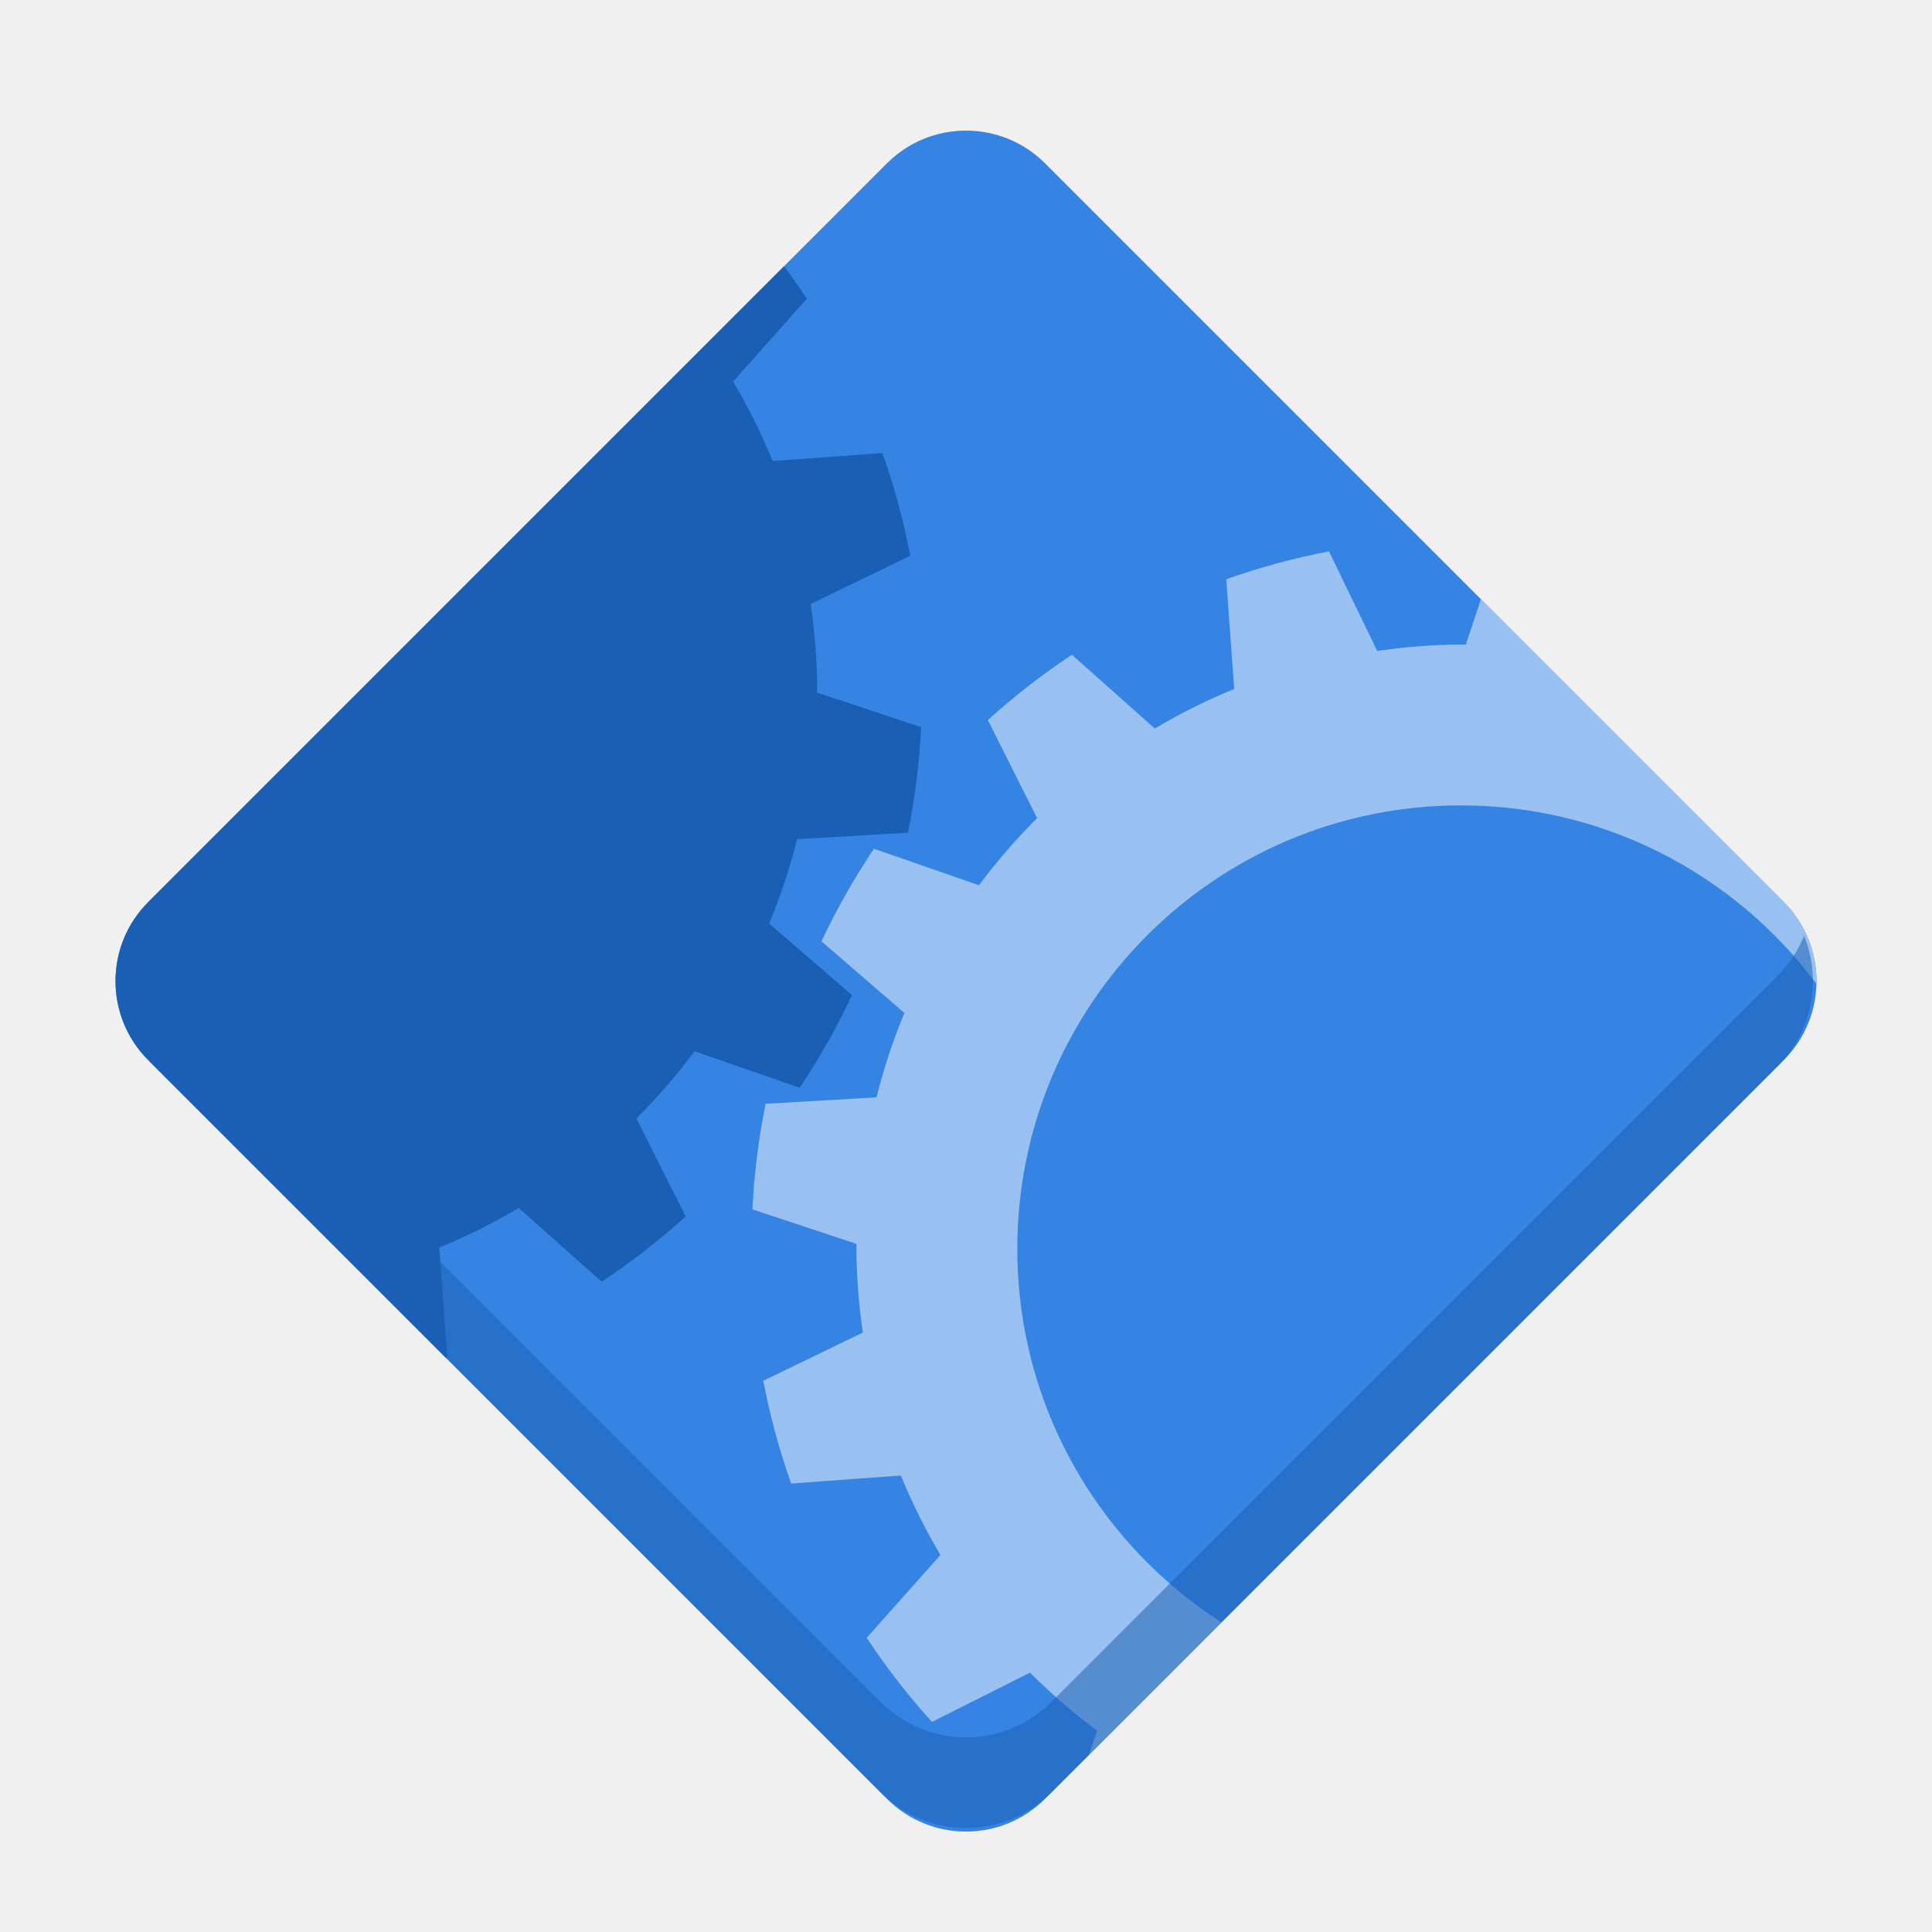
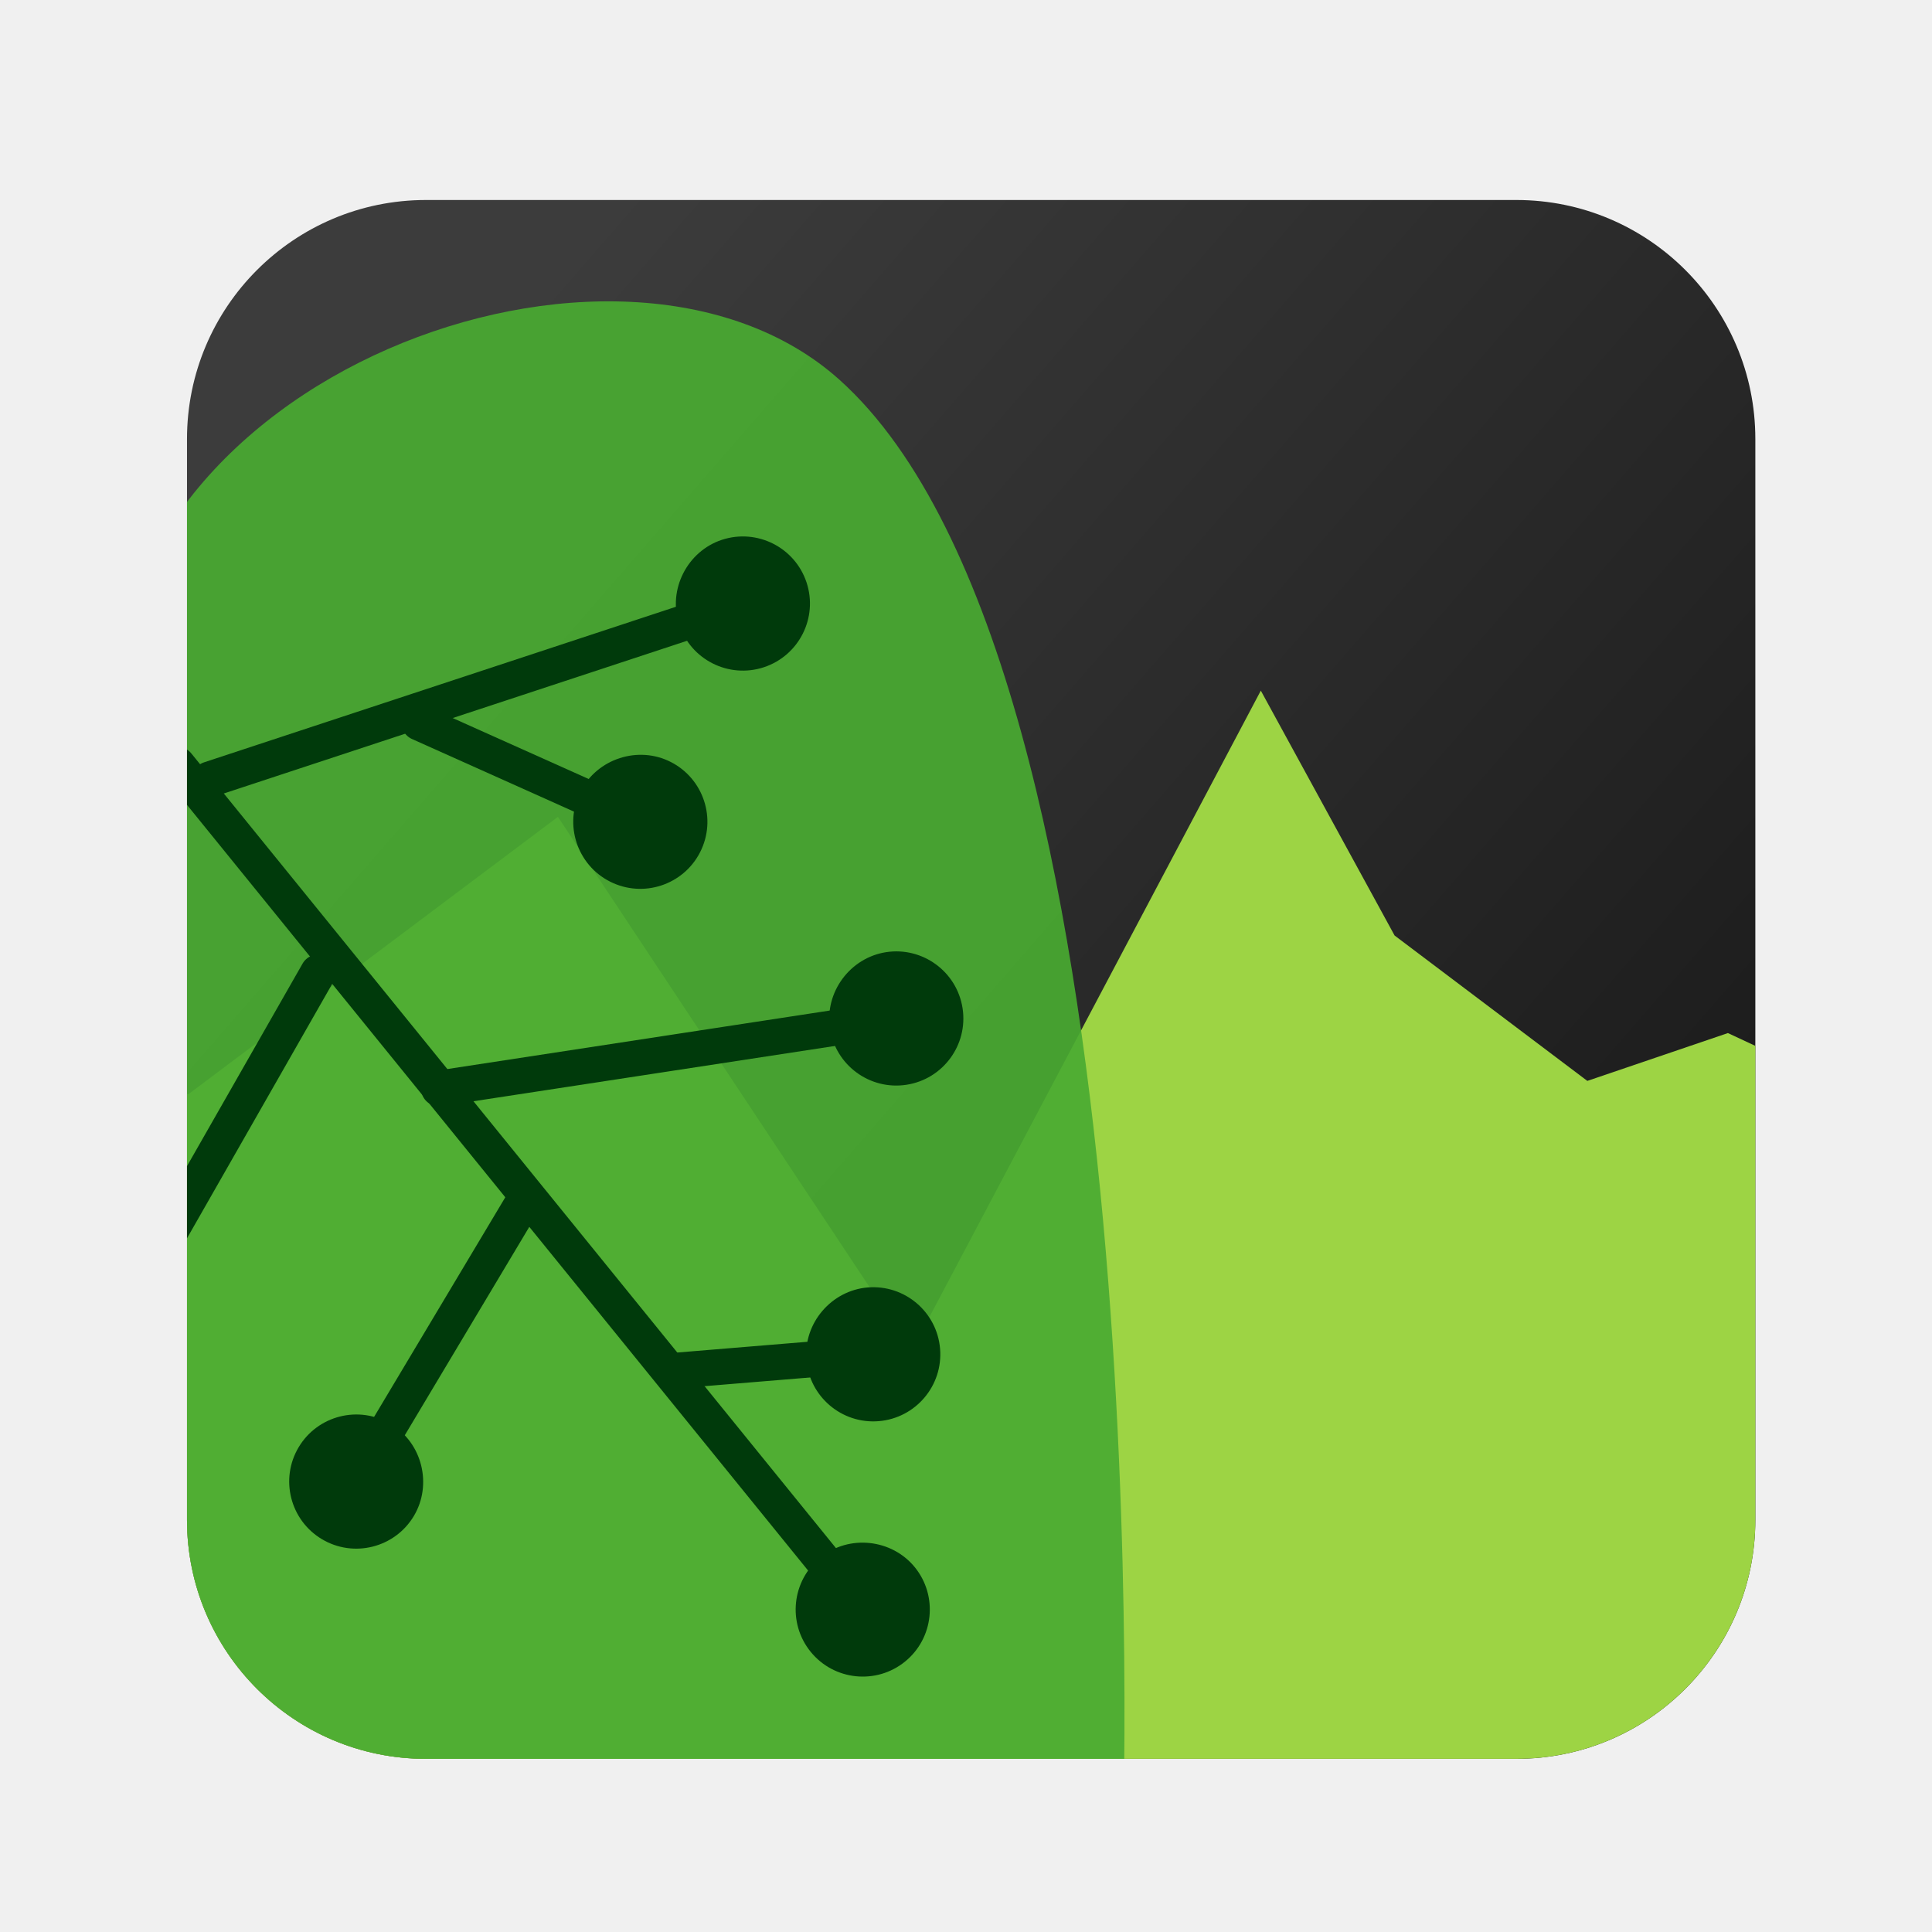
- <svg xmlns="http://www.w3.org/2000/svg" width="33.75mm" height="33.75mm" viewBox="0 0 33.75 33.75" version="1.1" id="svg974">
-   <defs id="defs968">
-     <clipPath clipPathUnits="userSpaceOnUse" id="clipPath18689">
-       <rect clip-path="none" transform="rotate(45)" ry="32" rx="32" y="123.999" x="486.037" height="362.943" width="362.943" id="rect18691" style="display:inline;opacity:1;vector-effect:none;fill:#4a86cf;fill-opacity:1;stroke:none;stroke-width:26.067;stroke-linecap:butt;stroke-linejoin:miter;stroke-miterlimit:4;stroke-dasharray:none;stroke-dashoffset:0;stroke-opacity:1;marker:none;marker-start:none;marker-mid:none;marker-end:none;paint-order:normal;enable-background:new" />
+ <svg xmlns="http://www.w3.org/2000/svg" xmlns:xlink="http://www.w3.org/1999/xlink" width="512" height="512" viewBox="0 0 512 512" version="1.1" id="svg1">
+   <defs id="defs1">
+     <linearGradient id="linearGradient19">
+       <stop style="stop-color:#1a1a1a;stop-opacity:1;" offset="0" id="stop19" />
+       <stop style="stop-color:#3c3c3c;stop-opacity:1;" offset="1" id="stop20" />
+     </linearGradient>
+     <marker style="overflow:visible" id="marker13" refX="0" refY="0" orient="auto" markerWidth="0.75" markerHeight="0.75" viewBox="0 0 1 1" preserveAspectRatio="xMidYMid" markerUnits="strokeWidth">
+       <path transform="scale(0.5)" style="fill:context-stroke;fill-rule:evenodd;stroke:none" d="M 5,0 C 5,2.76 2.76,5 0,5 -2.76,5 -5,2.76 -5,0 c 0,-2.76 2.3,-5 5,-5 2.76,0 5,2.24 5,5 z" id="path13" />
+     </marker>
+     <clipPath clipPathUnits="userSpaceOnUse" id="clipPath19">
+       <rect style="fill:#ffffff;fill-opacity:0.415;stroke:none;stroke-width:35;stroke-linecap:round;stroke-linejoin:round" id="rect19" width="502.857" height="499.81" x="4.876" y="6.095" ry="76.633" />
    </clipPath>
-     <clipPath clipPathUnits="userSpaceOnUse" id="clipPath18689-3">
-       <rect clip-path="none" transform="rotate(45)" ry="32" rx="32" y="123.999" x="486.037" height="362.943" width="362.943" id="rect18691-6" style="display:inline;opacity:1;vector-effect:none;fill:#4a86cf;fill-opacity:1;stroke:none;stroke-width:26.067;stroke-linecap:butt;stroke-linejoin:miter;stroke-miterlimit:4;stroke-dasharray:none;stroke-dashoffset:0;stroke-opacity:1;marker:none;marker-start:none;marker-mid:none;marker-end:none;paint-order:normal;enable-background:new" />
-     </clipPath>
+     <linearGradient xlink:href="#linearGradient19" id="linearGradient20" x1="446.06" y1="420.952" x2="66.549" y2="91.048" gradientUnits="userSpaceOnUse" />
  </defs>
-   <g id="layer1" transform="translate(-61.81982,-103.944)">
-     <g transform="matrix(0.2636723,0,0,0.2636723,61.81982,-529.397)" style="display:inline;stroke-width:0.25;enable-background:new" id="g1836">
-       <g transform="matrix(0.25,0,0,0.25,0,2295)" id="g18818" style="stroke-width:0.25">
-         <g style="stroke-width:0.27" transform="matrix(0.9260519,0,0,0.9260519,18.93073,50.87633)" id="g18590">
-           <g style="stroke-width:0.27" id="g18681" clip-path="url(#clipPath18689-3)">
-             <rect style="opacity:1;vector-effect:none;fill:#3584e4;fill-opacity:1;stroke:none;stroke-width:8.221;stroke-linecap:butt;stroke-linejoin:miter;stroke-miterlimit:4;stroke-dasharray:none;stroke-dashoffset:0;stroke-opacity:1;marker:none;marker-start:none;marker-mid:none;marker-end:none;paint-order:normal" id="rect18571" width="424" height="424" x="458.337" y="90.642" rx="10.092" ry="10.092" transform="matrix(0.6052817,0.6052817,-0.6052817,0.6052817,33.44063,99.07363)" clip-path="none" />
-             <circle style="opacity:1;vector-effect:none;fill:#f66151;fill-opacity:1;stroke:none;stroke-width:7.037;stroke-linecap:butt;stroke-linejoin:miter;stroke-miterlimit:4;stroke-dasharray:none;stroke-dashoffset:0;stroke-opacity:1;marker:none;marker-start:none;marker-mid:none;marker-end:none;paint-order:normal" id="path18706" cx="0" cy="0" r="0" transform="translate(0,-212)" />
-             <circle style="opacity:1;vector-effect:none;fill:#f66151;fill-opacity:1;stroke:none;stroke-width:7.037;stroke-linecap:butt;stroke-linejoin:miter;stroke-miterlimit:4;stroke-dasharray:none;stroke-dashoffset:0;stroke-opacity:1;marker:none;marker-start:none;marker-mid:none;marker-end:none;paint-order:normal" id="path18708" cx="0" cy="0" r="0" transform="translate(0,-212)" />
-             <path style="display:inline;opacity:1;vector-effect:none;fill:#98c1f1;fill-opacity:1;stroke:none;stroke-width:7.037;stroke-linecap:butt;stroke-linejoin:miter;stroke-miterlimit:4;stroke-dasharray:none;stroke-dashoffset:0;stroke-opacity:1;marker:none;marker-start:none;marker-mid:none;marker-end:none;paint-order:normal;enable-background:new" d="m 408.92,561.918 -9.886,29.829 a 172.971,172.971 0 0 0 -1.427,-0.071 172.971,172.971 0 0 0 -23.929,1.852 l -13.801,-28.501 a 203.293,203.293 0 0 0 -29.401,7.972 l 2.286,31.405 a 172.971,172.971 0 0 0 -22.732,11.319 l -23.718,-21.103 a 203.293,203.293 0 0 0 -24.059,18.674 l 14.099,28.073 a 172.971,172.971 0 0 0 -16.636,19.211 l -30.058,-10.448 a 203.293,203.293 0 0 0 -15.017,26.488 l 23.73,20.507 a 172.971,172.971 0 0 0 -7.985,24.143 l -31.73,1.849 a 203.293,203.293 0 0 0 -3.778,30.217 l 29.829,9.886 a 172.971,172.971 0 0 0 -0.071,1.427 172.971,172.971 0 0 0 1.852,23.929 l -28.501,13.801 a 203.293,203.293 0 0 0 7.972,29.401 l 31.405,-2.286 a 172.971,172.971 0 0 0 11.319,22.732 l -21.103,23.718 a 203.293,203.293 0 0 0 18.674,24.059 l 28.073,-14.099 a 172.971,172.971 0 0 0 19.211,16.636 l -10.448,30.058 a 203.293,203.293 0 0 0 26.488,15.017 l 20.507,-23.73 a 172.971,172.971 0 0 0 24.143,7.985 l 1.849,31.73 a 203.293,203.293 0 0 0 30.217,3.778 l 9.886,-29.829 a 172.971,172.971 0 0 0 1.427,0.071 172.971,172.971 0 0 0 23.929,-1.852 l 13.801,28.501 a 203.293,203.293 0 0 0 29.401,-7.972 l -2.286,-31.405 a 172.971,172.971 0 0 0 22.732,-11.319 l 23.718,21.103 A 203.293,203.293 0 0 0 532.96,916 l -14.099,-28.073 a 172.971,172.971 0 0 0 16.636,-19.211 l 30.058,10.448 a 203.293,203.293 0 0 0 15.017,-26.488 l -23.73,-20.507 a 172.971,172.971 0 0 0 7.985,-24.143 l 31.73,-1.849 a 203.293,203.293 0 0 0 3.778,-30.217 l -29.829,-9.886 a 172.971,172.971 0 0 0 0.071,-1.427 172.971,172.971 0 0 0 -1.852,-23.929 l 28.501,-13.801 a 203.293,203.293 0 0 0 -7.972,-29.401 l -31.405,2.286 a 172.971,172.971 0 0 0 -11.319,-22.732 l 21.103,-23.718 a 203.293,203.293 0 0 0 -18.674,-24.059 l -28.073,14.099 a 172.971,172.971 0 0 0 -19.211,-16.636 l 10.448,-30.058 A 203.293,203.293 0 0 0 485.636,581.681 l -20.507,23.73 a 172.971,172.971 0 0 0 -24.143,-7.985 l -1.849,-31.73 a 203.293,203.293 0 0 0 -30.217,-3.778 z M 397.607,637.722 A 126.926,126.926 0 0 1 524.532,764.647 126.926,126.926 0 0 1 397.607,891.572 126.926,126.926 0 0 1 270.682,764.647 126.926,126.926 0 0 1 397.607,637.722 Z" id="path18717-4" />
-             <path id="path18758" d="m 51.748,401.284 -9.886,29.829 c -0.476,-0.026 -0.951,-0.05 -1.427,-0.071 -8.01,0.062 -16.005,0.681 -23.929,1.852 L 2.706,404.392 c -9.986,1.918 -19.814,4.583 -29.401,7.972 l 2.286,31.405 c -7.844,3.211 -15.442,6.994 -22.732,11.319 l -23.718,-21.103 c -8.475,5.614 -16.518,11.857 -24.059,18.674 l 14.099,28.073 c -6.009,5.987 -11.569,12.408 -16.636,19.211 l -30.058,-10.448 c -5.661,8.442 -10.68,17.296 -15.017,26.488 l 23.73,20.507 c -3.25,7.841 -5.919,15.91 -7.985,24.143 l -31.73,1.849 c -2.013,9.964 -3.276,20.064 -3.778,30.217 l 29.829,9.886 c -0.026,0.476 -0.05,0.951 -0.071,1.427 0.062,8.01 0.681,16.005 1.852,23.929 l -28.501,13.801 c 1.918,9.986 4.583,19.814 7.972,29.401 l 31.405,-2.286 c 3.211,7.844 6.994,15.442 11.319,22.732 l -21.103,23.718 c 5.614,8.475 11.857,16.518 18.674,24.059 l 28.073,-14.099 c 5.987,6.009 12.408,11.569 19.211,16.636 l -10.448,30.058 c 8.442,5.661 17.296,10.68 26.488,15.017 l 20.507,-23.73 c 7.841,3.25 15.91,5.919 24.143,7.985 l 1.849,31.73 c 9.964,2.013 20.064,3.276 30.217,3.778 l 9.886,-29.829 c 0.476,0.026 0.951,0.05 1.427,0.071 8.01,-0.062 16.005,-0.681 23.929,-1.852 l 13.801,28.501 c 9.986,-1.918 19.814,-4.583 29.401,-7.972 l -2.286,-31.405 c 7.844,-3.211 15.442,-6.994 22.732,-11.319 l 23.718,21.103 c 8.475,-5.614 16.518,-11.857 24.059,-18.674 l -14.099,-28.073 c 6.009,-5.987 11.569,-12.408 16.636,-19.211 l 30.058,10.448 c 5.661,-8.442 10.68,-17.296 15.017,-26.488 l -23.73,-20.507 c 3.25,-7.841 5.919,-15.91 7.985,-24.143 l 31.73,-1.849 c 2.013,-9.964 3.276,-20.064 3.778,-30.217 l -29.829,-9.886 c 0.026,-0.476 0.05,-0.951 0.071,-1.427 -0.062,-8.01 -0.681,-16.005 -1.852,-23.929 l 28.501,-13.801 c -1.918,-9.986 -4.583,-19.814 -7.972,-29.401 l -31.405,2.286 c -3.211,-7.844 -6.994,-15.442 -11.319,-22.732 l 21.103,-23.718 c -5.614,-8.475 -11.857,-16.518 -18.674,-24.059 l -28.073,14.099 c -5.987,-6.009 -12.408,-11.569 -19.211,-16.636 l 10.448,-30.058 c -8.442,-5.661 -17.296,-10.68 -26.488,-15.017 l -20.507,23.73 c -7.841,-3.25 -15.91,-5.919 -24.143,-7.985 l -1.849,-31.73 c -9.964,-2.013 -20.064,-3.276 -30.217,-3.778 z" style="display:inline;opacity:1;vector-effect:none;fill:#1a5fb4;fill-opacity:1;stroke:none;stroke-width:7.037;stroke-linecap:butt;stroke-linejoin:miter;stroke-miterlimit:4;stroke-dasharray:none;stroke-dashoffset:0;stroke-opacity:1;marker:none;marker-start:none;marker-mid:none;marker-end:none;paint-order:normal;enable-background:new" />
-           </g>
+   <g id="layer1">
+     <g id="g14" clip-path="url(#clipPath19)" transform="matrix(0.8265338,0,0,0.8265338,45.52564,47.96373)">
+       <rect style="fill:url(#linearGradient20);fill-opacity:1;stroke:none;stroke-width:35;stroke-linecap:round;stroke-linejoin:round" id="rect1" width="502.857" height="499.81" x="4.876" y="6.095" ry="15.238" clip-path="none" />
+       <path style="fill:#9dd444;fill-opacity:1;stroke:none;stroke-width:1.096;stroke-linecap:butt;stroke-linejoin:miter;stroke-dasharray:none;stroke-opacity:1" d="M 5.304,292.83 123.804,203.889 237.216,375.024 349.173,163.405 l 42.893,78.514 61.795,46.617 45.074,-15.335 103.961,48.458 26.172,6.134 10.905,198.124 -661.567,2.454 7.997,-241.675 z" id="path1" />
+       <g id="g16" transform="translate(25.28831,1.149469)">
+         <path style="fill:#49ab31;fill-opacity:0.916;stroke:none;stroke-width:1px;stroke-linecap:butt;stroke-linejoin:miter;stroke-opacity:1" d="M -43.894,174.807 C -49.233,62.001 118.485,-0.606 188.843,62.635 c 104.318,93.766 90.756,469.324 90.756,469.324 0,0 -392.662,30.06 -504.148,-212.64 -46.551,-101.341 180.655,-144.511 180.655,-144.511 z" id="path2" clip-path="none" />
+         <g id="g11">
+           <path style="fill:none;stroke:#003a0b;stroke-width:11.471;stroke-linecap:round;stroke-linejoin:miter;stroke-dasharray:none;stroke-opacity:1;marker-end:url(#marker13)" d="M -23.485,185.998 196.251,456.879" id="path3" />
+           <path style="fill:none;stroke:#003a0b;stroke-width:11.471;stroke-linecap:round;stroke-linejoin:miter;stroke-dasharray:none;stroke-opacity:1;marker-end:url(#marker13)" d="M -13.151,190.695 157.816,134.332" id="path4" />
+           <path style="fill:none;stroke:#003a0b;stroke-width:11.471;stroke-linecap:round;stroke-linejoin:miter;stroke-dasharray:none;stroke-opacity:1;marker-end:url(#marker13)" d="m 54.066,172.529 70.874,31.769" id="path5" />
+           <path style="fill:none;stroke:#003a0b;stroke-width:11.471;stroke-linecap:round;stroke-linejoin:miter;stroke-dasharray:none;stroke-opacity:1;marker-end:url(#marker13)" d="M 60.369,289.804 207.003,267.372" id="path6" />
+           <path style="fill:none;stroke:#003a0b;stroke-width:11.471;stroke-linecap:round;stroke-linejoin:miter;stroke-dasharray:none;stroke-opacity:1;marker-end:url(#marker13)" d="m 137.477,380.177 62.137,-5.127" id="path7" />
+           <path style="fill:none;stroke:#003a0b;stroke-width:11.471;stroke-linecap:round;stroke-linejoin:miter;stroke-dasharray:none;stroke-opacity:1;marker-end:url(#marker13)" d="M 87.375,326.295 33.865,415.854" id="path11" />
+           <path style="fill:none;stroke:#003a0b;stroke-width:11.471;stroke-linecap:round;stroke-linejoin:miter;stroke-dasharray:none;stroke-opacity:1;marker-end:url(#marker13)" d="M 21.643,252.596 -48.798,376.016" id="path19" />
        </g>
-         <path style="display:inline;opacity:0.534;vector-effect:none;fill:#1a5fb4;fill-opacity:1;stroke:none;stroke-width:1.629;stroke-linecap:butt;stroke-linejoin:miter;stroke-miterlimit:4;stroke-dasharray:none;stroke-dashoffset:0;stroke-opacity:1;marker:none;marker-start:none;marker-mid:none;marker-end:none;paint-order:normal;enable-background:new" clip-path="none" d="m 8.477,2676 c -1.171,2.887 -0.583,6.308 1.766,8.656 l 48.102,48.102 c 3.134,3.134 8.179,3.134 11.312,0 l 48.102,-48.102 c 2.348,-2.348 2.937,-5.77 1.766,-8.656 -0.392,0.966 -0.98,1.871 -1.766,2.656 l -48.102,48.102 c -3.134,3.134 -8.179,3.134 -11.312,0 L 10.242,2678.656 C 9.457,2677.871 8.868,2676.965 8.477,2676 Z" transform="matrix(4,0,0,4,0,-10028)" id="rect18571-6" />
      </g>
-       <rect y="2402" x="-1.5000001e-06" height="128" width="128" id="rect9125-7-2" style="display:inline;opacity:1;vector-effect:none;fill:none;fill-opacity:1;stroke:none;stroke-width:1.25;stroke-linecap:butt;stroke-linejoin:miter;stroke-miterlimit:4;stroke-dasharray:none;stroke-dashoffset:0;stroke-opacity:1;marker:none;marker-start:none;marker-mid:none;marker-end:none;paint-order:normal;enable-background:new" />
    </g>
  </g>
</svg>
